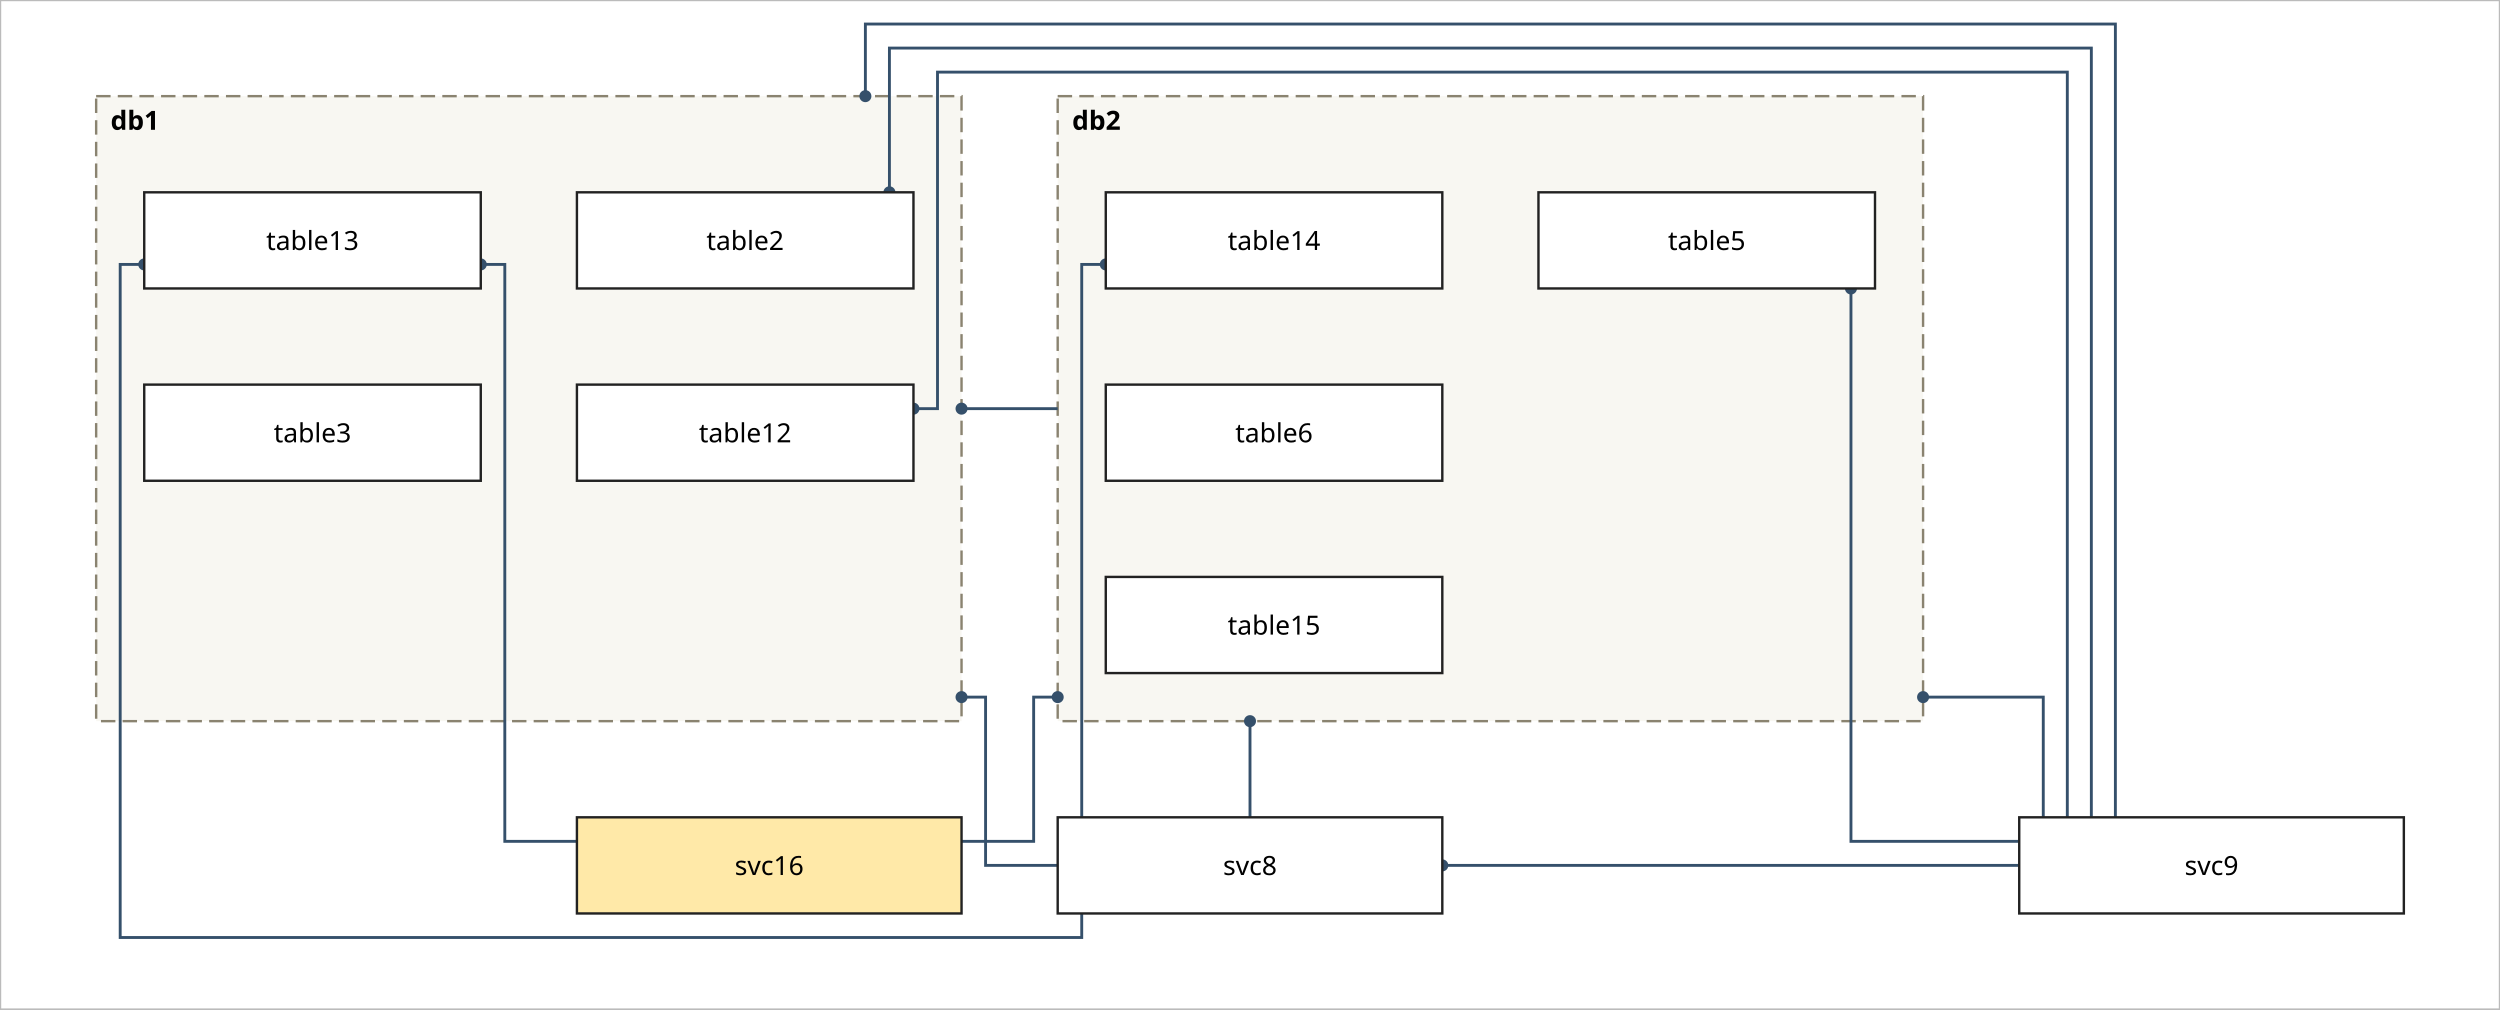
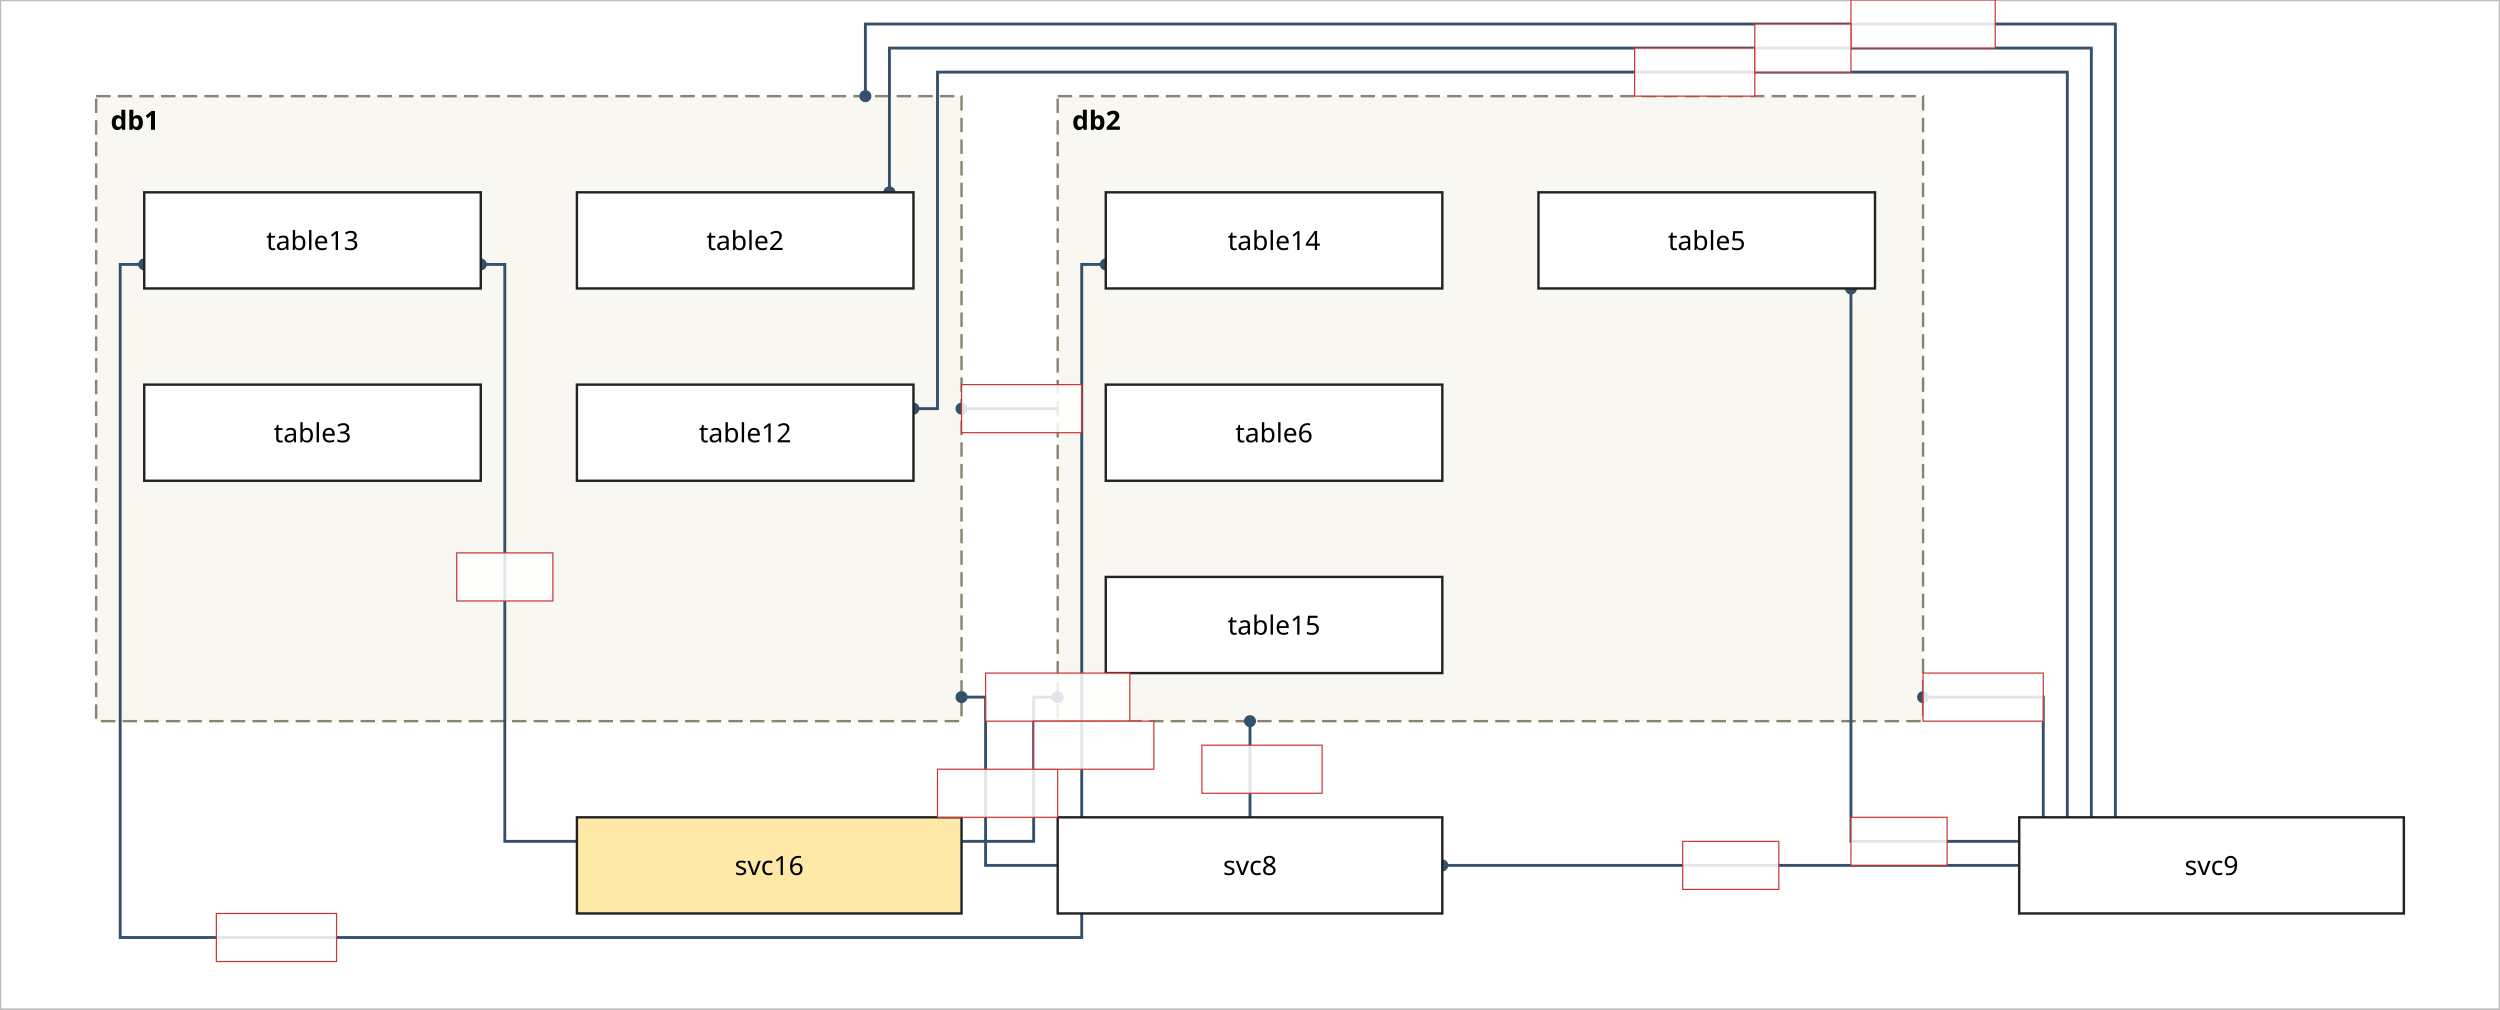
<svg xmlns="http://www.w3.org/2000/svg" width="1040" height="420" viewBox="0 0 1040 420" font-family="sans-serif" font-size="11">
  <rect width="100%" height="100%" fill="#fff" stroke="#bbb" />
  <rect x="40" y="40" width="360" height="260" fill="#f3f1ea" fill-opacity="0.6" stroke="#8a8370" stroke-dasharray="6 3" />
  <text x="46" y="54" font-weight="bold">db1</text>
  <rect x="440" y="40" width="360" height="260" fill="#f3f1ea" fill-opacity="0.6" stroke="#8a8370" stroke-dasharray="6 3" />
  <text x="446" y="54" font-weight="bold">db2</text>
  <polyline points="440,170 400,170" fill="none" stroke="#35506b" stroke-width="1.2" />
  <circle cx="400" cy="170" r="2.5" fill="#35506b" />
  <polyline points="240,350 210,350 210,110 200,110" fill="none" stroke="#35506b" stroke-width="1.2" />
  <circle cx="200" cy="110" r="2.5" fill="#35506b" />
  <polyline points="400,350 430,350 430,290 440,290" fill="none" stroke="#35506b" stroke-width="1.2" />
  <circle cx="440" cy="290" r="2.5" fill="#35506b" />
  <polyline points="440,360 410,360 410,290 400,290" fill="none" stroke="#35506b" stroke-width="1.2" />
  <circle cx="400" cy="290" r="2.5" fill="#35506b" />
  <polyline points="450,380 450,390 50,390 50,110 60,110" fill="none" stroke="#35506b" stroke-width="1.2" />
  <circle cx="60" cy="110" r="2.5" fill="#35506b" />
  <polyline points="520,340 520,300" fill="none" stroke="#35506b" stroke-width="1.2" />
  <circle cx="520" cy="300" r="2.5" fill="#35506b" />
  <polyline points="450,340 450,110 460,110" fill="none" stroke="#35506b" stroke-width="1.2" />
  <circle cx="460" cy="110" r="2.5" fill="#35506b" />
  <polyline points="880,340 880,10 360,10 360,40" fill="none" stroke="#35506b" stroke-width="1.2" />
  <circle cx="360" cy="40" r="2.5" fill="#35506b" />
  <polyline points="860,340 860,30 390,30 390,170 380,170" fill="none" stroke="#35506b" stroke-width="1.2" />
  <circle cx="380" cy="170" r="2.5" fill="#35506b" />
  <polyline points="870,340 870,20 370,20 370,80" fill="none" stroke="#35506b" stroke-width="1.2" />
  <circle cx="370" cy="80" r="2.5" fill="#35506b" />
  <polyline points="850,340 850,290 800,290" fill="none" stroke="#35506b" stroke-width="1.2" />
  <circle cx="800" cy="290" r="2.5" fill="#35506b" />
  <polyline points="840,350 770,350 770,120" fill="none" stroke="#35506b" stroke-width="1.2" />
  <circle cx="770" cy="120" r="2.5" fill="#35506b" />
  <polyline points="840,360 600,360" fill="none" stroke="#35506b" stroke-width="1.2" />
  <circle cx="600" cy="360" r="2.5" fill="#35506b" />
  <rect x="240" y="160" width="140" height="40" fill="#fff" stroke="#222" />
  <text x="310" y="184" text-anchor="middle">table12</text>
  <rect x="60" y="80" width="140" height="40" fill="#fff" stroke="#222" />
  <text x="130" y="104" text-anchor="middle">table13</text>
  <rect x="240" y="80" width="140" height="40" fill="#fff" stroke="#222" />
  <text x="310" y="104" text-anchor="middle">table2</text>
  <rect x="60" y="160" width="140" height="40" fill="#fff" stroke="#222" />
  <text x="130" y="184" text-anchor="middle">table3</text>
  <rect x="460" y="80" width="140" height="40" fill="#fff" stroke="#222" />
  <text x="530" y="104" text-anchor="middle">table14</text>
  <rect x="460" y="240" width="140" height="40" fill="#fff" stroke="#222" />
  <text x="530" y="264" text-anchor="middle">table15</text>
  <rect x="640" y="80" width="140" height="40" fill="#fff" stroke="#222" />
  <text x="710" y="104" text-anchor="middle">table5</text>
  <rect x="460" y="160" width="140" height="40" fill="#fff" stroke="#222" />
  <text x="530" y="184" text-anchor="middle">table6</text>
  <rect x="240" y="340" width="160" height="40" fill="#ffe9a8" stroke="#222" />
  <text x="320" y="364" text-anchor="middle">svc16</text>
  <rect x="440" y="340" width="160" height="40" fill="#fff" stroke="#222" />
  <text x="520" y="364" text-anchor="middle">svc8</text>
  <rect x="840" y="340" width="160" height="40" fill="#fff" stroke="#222" />
  <text x="920" y="364" text-anchor="middle">svc9</text>
+   <rect x="400" y="160" width="50" height="20" fill="#fff" fill-opacity="0.85" stroke="#c33" stroke-width="0.5" />
+   <rect x="190" y="230" width="40" height="20" fill="#fff" fill-opacity="0.85" stroke="#c33" stroke-width="0.5" />
+   <rect x="410" y="280" width="60" height="20" fill="#fff" fill-opacity="0.85" stroke="#c33" stroke-width="0.5" />
+   <rect x="390" y="320" width="50" height="20" fill="#fff" fill-opacity="0.85" stroke="#c33" stroke-width="0.5" />
+   <rect x="90" y="380" width="50" height="20" fill="#fff" fill-opacity="0.85" stroke="#c33" stroke-width="0.5" />
+   <rect x="500" y="310" width="50" height="20" fill="#fff" fill-opacity="0.85" stroke="#c33" stroke-width="0.5" />
+   <rect x="430" y="300" width="50" height="20" fill="#fff" fill-opacity="0.85" stroke="#c33" stroke-width="0.5" />
+   <rect x="770" y="0" width="60" height="20" fill="#fff" fill-opacity="0.85" stroke="#c33" stroke-width="0.5" />
+   <rect x="680" y="20" width="50" height="20" fill="#fff" fill-opacity="0.85" stroke="#c33" stroke-width="0.5" />
+   <rect x="730" y="10" width="40" height="20" fill="#fff" fill-opacity="0.85" stroke="#c33" stroke-width="0.5" />
+   <rect x="800" y="280" width="50" height="20" fill="#fff" fill-opacity="0.85" stroke="#c33" stroke-width="0.5" />
+   <rect x="770" y="340" width="40" height="20" fill="#fff" fill-opacity="0.85" stroke="#c33" stroke-width="0.5" />
+   <rect x="700" y="350" width="40" height="20" fill="#fff" fill-opacity="0.85" stroke="#c33" stroke-width="0.5" />
</svg>
